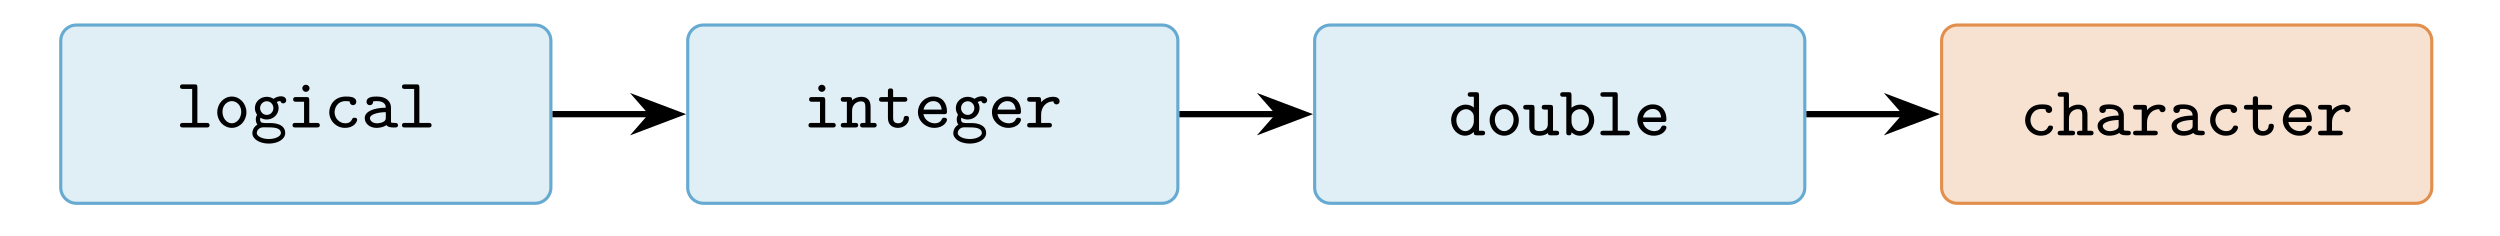
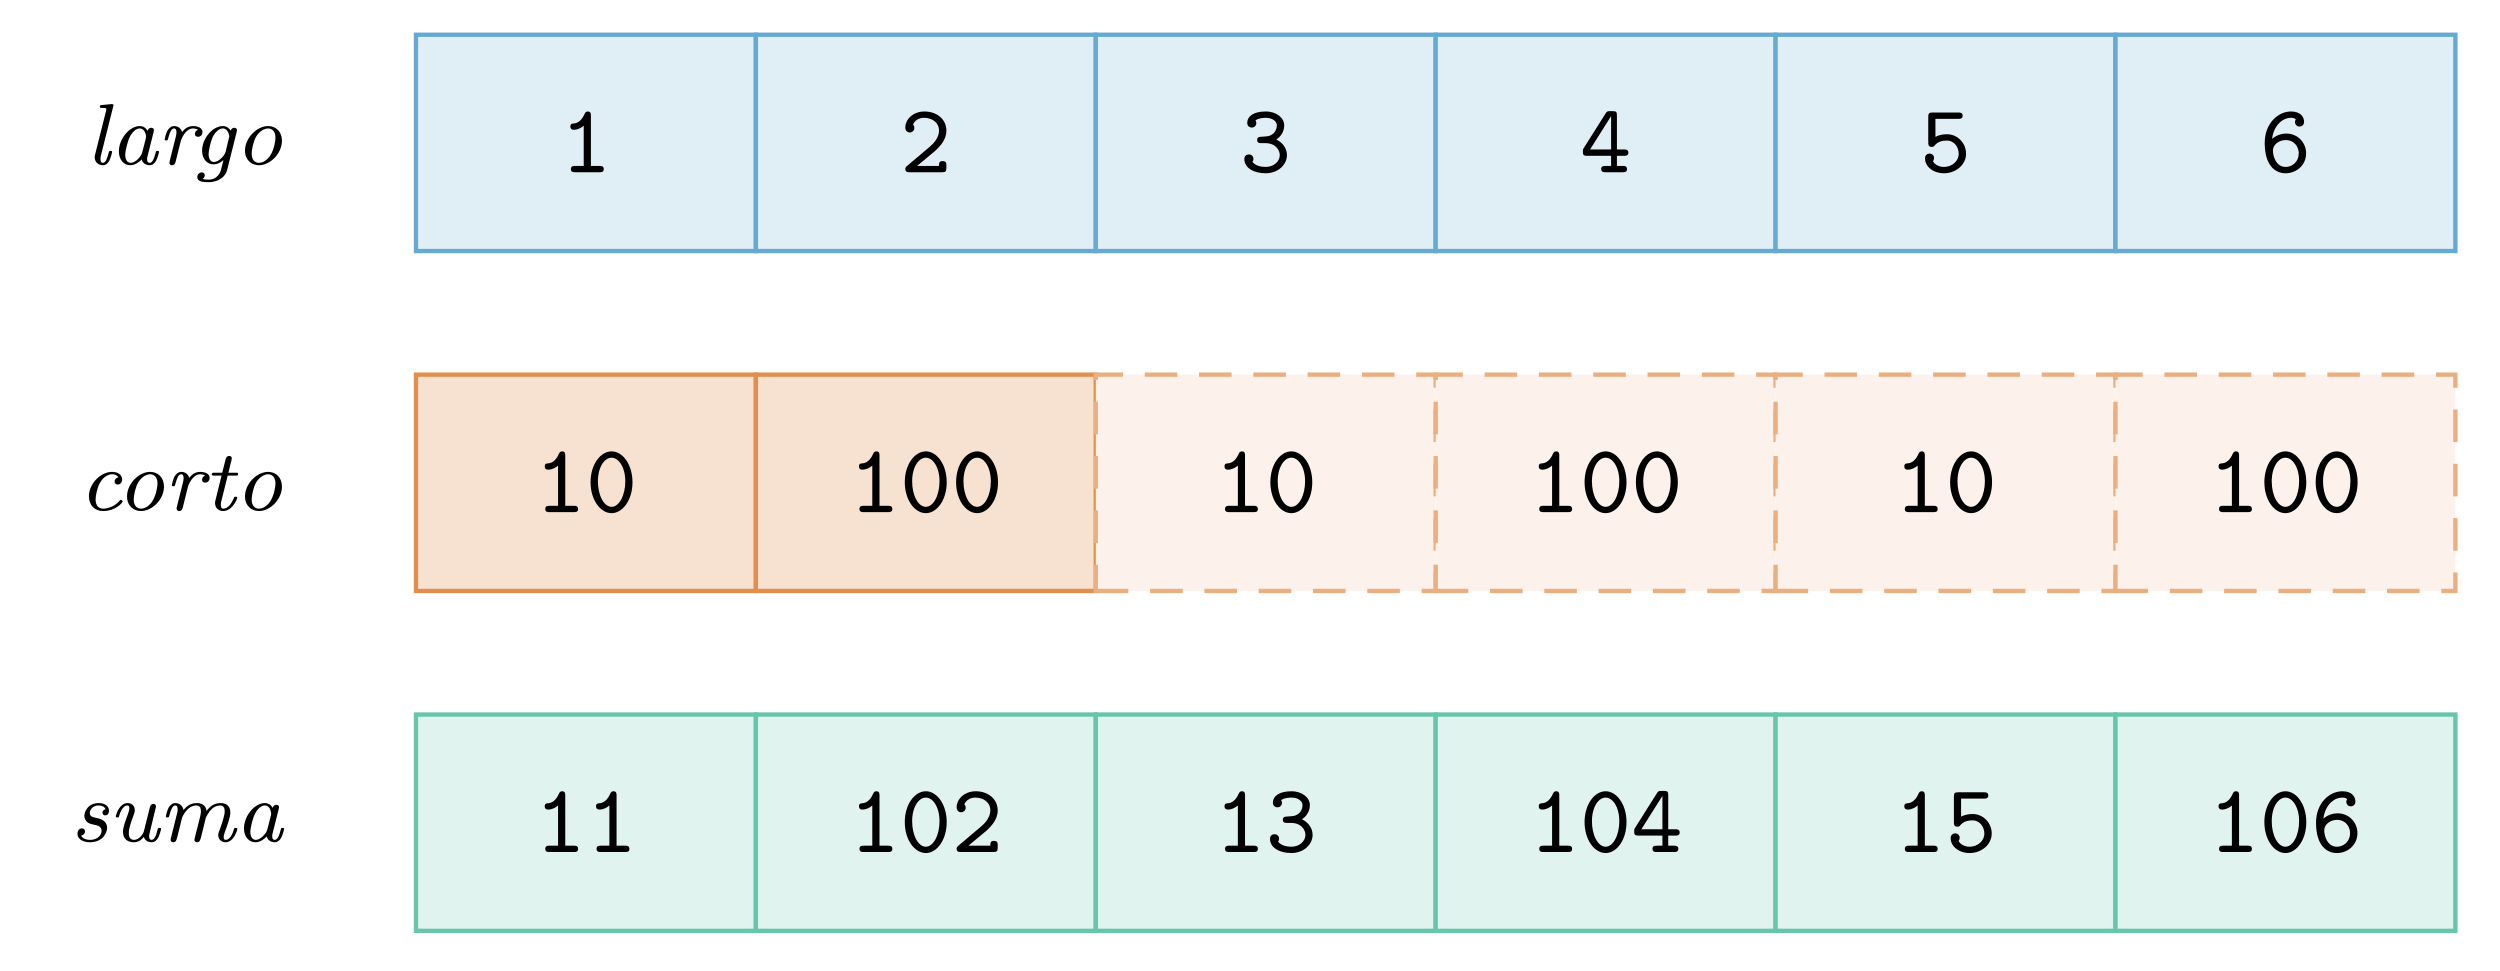
- <svg xmlns="http://www.w3.org/2000/svg" xmlns:xlink="http://www.w3.org/1999/xlink" width="677.697" height="63.917" viewBox="0 0 308.044 29.053">
+ <svg xmlns="http://www.w3.org/2000/svg" xmlns:xlink="http://www.w3.org/1999/xlink" width="502.181" height="194.878" viewBox="0 0 228.264 88.581">
  <defs>
    <g>
      <g id="glyph-0-0">
-         <path d="M 4.094 -0.281 C 4.094 -0.562 3.859 -0.562 3.734 -0.562 L 2.594 -0.562 L 2.594 -4.938 C 2.594 -5.234 2.531 -5.312 2.234 -5.312 L 0.828 -5.312 C 0.688 -5.312 0.453 -5.312 0.453 -5.031 C 0.453 -4.75 0.688 -4.75 0.828 -4.75 L 1.953 -4.75 L 1.953 -0.562 L 0.828 -0.562 C 0.688 -0.562 0.453 -0.562 0.453 -0.281 C 0.453 0 0.688 0 0.828 0 L 3.734 0 C 3.859 0 4.094 0 4.094 -0.281 Z M 4.094 -0.281 " />
+         <path d="M 3.969 -0.281 C 3.969 -0.578 3.734 -0.578 3.594 -0.578 L 2.797 -0.578 L 2.797 -5.172 C 2.797 -5.312 2.797 -5.547 2.516 -5.547 C 2.359 -5.547 2.297 -5.469 2.234 -5.359 C 1.969 -4.734 1.609 -4.484 1.25 -4.453 C 1.109 -4.453 0.922 -4.438 0.922 -4.172 C 0.922 -3.984 1.016 -3.875 1.234 -3.875 C 1.594 -3.875 1.938 -4.062 2.141 -4.25 L 2.141 -0.578 L 1.344 -0.578 C 1.203 -0.578 0.969 -0.578 0.969 -0.281 C 0.969 0 1.219 0 1.344 0 L 3.594 0 C 3.734 0 3.969 0 3.969 -0.281 Z M 3.969 -0.281 " />
      </g>
      <g id="glyph-0-1">
-         <path d="M 4.078 -1.875 C 4.078 -2.953 3.25 -3.812 2.281 -3.812 C 1.297 -3.812 0.484 -2.953 0.484 -1.875 C 0.484 -0.797 1.297 0.047 2.281 0.047 C 3.25 0.047 4.078 -0.797 4.078 -1.875 Z M 3.438 -1.938 C 3.438 -1.156 2.906 -0.516 2.281 -0.516 C 1.641 -0.516 1.125 -1.156 1.125 -1.938 C 1.125 -2.703 1.672 -3.25 2.281 -3.25 C 2.891 -3.25 3.438 -2.703 3.438 -1.938 Z M 3.438 -1.938 " />
+         <path d="M 4.219 -0.375 L 4.219 -0.641 C 4.219 -0.797 4.219 -1.016 3.875 -1.016 C 3.547 -1.016 3.547 -0.828 3.547 -0.578 L 1.547 -0.578 C 2.016 -0.984 3.016 -1.781 3.234 -1.984 C 3.562 -2.312 4.219 -2.906 4.219 -3.797 C 4.219 -4.859 3.328 -5.547 2.219 -5.547 C 1.172 -5.547 0.469 -4.828 0.469 -4.078 C 0.469 -3.719 0.75 -3.625 0.891 -3.625 C 1.062 -3.625 1.297 -3.781 1.297 -4.047 C 1.297 -4.234 1.219 -4.297 1.172 -4.344 C 1.328 -4.734 1.719 -4.969 2.172 -4.969 C 2.891 -4.969 3.547 -4.562 3.547 -3.797 C 3.547 -3.172 3.062 -2.625 2.719 -2.344 L 0.594 -0.547 C 0.531 -0.484 0.469 -0.422 0.469 -0.297 C 0.469 0 0.703 0 0.844 0 L 3.844 0 C 4.125 0 4.219 -0.078 4.219 -0.375 Z M 4.219 -0.375 " />
      </g>
      <g id="glyph-0-2">
-         <path d="M 4.422 -3.344 C 4.422 -3.578 4.234 -3.844 3.766 -3.844 C 3.578 -3.844 3.188 -3.781 2.859 -3.531 C 2.625 -3.688 2.328 -3.781 2.031 -3.781 C 1.203 -3.781 0.562 -3.156 0.562 -2.391 C 0.562 -2.062 0.672 -1.797 0.828 -1.578 C 0.75 -1.438 0.672 -1.219 0.672 -0.984 C 0.672 -0.625 0.844 -0.375 0.875 -0.359 C 0.281 0 0.25 0.562 0.25 0.688 C 0.25 1.453 1.172 1.984 2.281 1.984 C 3.375 1.984 4.297 1.453 4.297 0.688 C 4.297 -0.547 2.703 -0.547 2.453 -0.547 L 1.828 -0.547 C 1.766 -0.547 1.656 -0.547 1.578 -0.578 C 1.438 -0.578 1.406 -0.578 1.312 -0.672 C 1.234 -0.75 1.203 -0.875 1.203 -0.984 C 1.203 -1.016 1.203 -1.125 1.25 -1.203 C 1.484 -1.062 1.75 -0.984 2.031 -0.984 C 2.844 -0.984 3.484 -1.625 3.484 -2.391 C 3.484 -2.672 3.406 -2.906 3.25 -3.141 C 3.453 -3.234 3.578 -3.25 3.703 -3.266 C 3.75 -3.047 3.938 -2.969 4.062 -2.969 C 4.25 -2.969 4.422 -3.125 4.422 -3.344 Z M 2.844 -2.391 C 2.844 -1.922 2.469 -1.547 2.031 -1.547 C 1.578 -1.547 1.203 -1.922 1.203 -2.391 C 1.203 -2.859 1.578 -3.234 2.031 -3.234 C 2.469 -3.234 2.844 -2.859 2.844 -2.391 Z M 3.766 0.703 C 3.766 1.047 3.156 1.422 2.281 1.422 C 1.422 1.422 0.797 1.062 0.797 0.688 C 0.797 0.375 1.062 0.016 1.516 -0.016 L 2.031 -0.016 C 2.812 -0.016 3.766 -0.016 3.766 0.703 Z M 3.766 0.703 " />
+         <path d="M 4.281 -1.562 C 4.281 -2.297 3.734 -2.797 3.312 -2.984 C 3.969 -3.438 4.031 -4.031 4.031 -4.281 C 4.031 -4.953 3.344 -5.547 2.344 -5.547 C 1.234 -5.547 0.656 -5.109 0.656 -4.5 C 0.656 -4.234 0.844 -4.078 1.078 -4.078 C 1.297 -4.078 1.484 -4.25 1.484 -4.484 C 1.484 -4.562 1.453 -4.672 1.406 -4.734 C 1.703 -4.969 2.281 -4.969 2.344 -4.969 C 2.969 -4.969 3.359 -4.641 3.359 -4.281 C 3.359 -4.031 3.25 -3.656 2.906 -3.438 C 2.672 -3.281 2.5 -3.281 2.094 -3.25 C 1.734 -3.234 1.562 -3.219 1.562 -2.938 C 1.562 -2.656 1.797 -2.656 1.938 -2.656 L 2.312 -2.656 C 3.234 -2.656 3.625 -2.031 3.625 -1.562 C 3.625 -1.016 3.109 -0.484 2.344 -0.484 C 2.109 -0.484 1.438 -0.516 1.125 -0.953 L 1.141 -0.969 C 1.203 -1.047 1.203 -1.078 1.219 -1.156 C 1.219 -1.156 1.219 -1.188 1.219 -1.219 C 1.219 -1.453 1.047 -1.625 0.812 -1.625 C 0.594 -1.625 0.391 -1.5 0.391 -1.203 C 0.391 -0.406 1.234 0.094 2.344 0.094 C 3.5 0.094 4.281 -0.719 4.281 -1.562 Z M 4.281 -1.562 " />
      </g>
      <g id="glyph-0-3">
-         <path d="M 4 -0.281 C 4 -0.562 3.75 -0.562 3.625 -0.562 L 2.703 -0.562 L 2.703 -3.375 C 2.703 -3.672 2.641 -3.75 2.344 -3.75 L 1.078 -3.75 C 0.953 -3.75 0.719 -3.75 0.719 -3.469 C 0.719 -3.172 0.953 -3.172 1.078 -3.172 L 2.062 -3.172 L 2.062 -0.562 L 1 -0.562 C 0.891 -0.562 0.641 -0.562 0.641 -0.281 C 0.641 0 0.875 0 1 0 L 3.625 0 C 3.75 0 4 0 4 -0.281 Z M 2.734 -4.828 C 2.734 -5.078 2.531 -5.266 2.281 -5.266 C 2.047 -5.266 1.844 -5.078 1.844 -4.828 C 1.844 -4.594 2.047 -4.391 2.281 -4.391 C 2.531 -4.391 2.734 -4.594 2.734 -4.828 Z M 2.734 -4.828 " />
+         <path d="M 4.422 -1.781 C 4.422 -2.078 4.172 -2.078 4.047 -2.078 L 3.375 -2.078 L 3.375 -5.188 C 3.375 -5.5 3.312 -5.578 3 -5.578 L 2.734 -5.578 C 2.516 -5.578 2.469 -5.562 2.344 -5.375 L 0.344 -2.203 C 0.266 -2.094 0.266 -2.062 0.266 -1.875 C 0.266 -1.625 0.297 -1.5 0.641 -1.5 L 2.844 -1.5 L 2.844 -0.578 L 2.312 -0.578 C 2.188 -0.578 1.938 -0.578 1.938 -0.297 C 1.938 0 2.172 0 2.312 0 L 3.922 0 C 4.047 0 4.297 0 4.297 -0.281 C 4.297 -0.578 4.047 -0.578 3.922 -0.578 L 3.375 -0.578 L 3.375 -1.5 L 4.047 -1.5 C 4.172 -1.5 4.422 -1.5 4.422 -1.781 Z M 2.844 -2.078 L 0.922 -2.078 L 2.844 -5.125 Z M 2.844 -2.078 " />
      </g>
      <g id="glyph-0-4">
-         <path d="M 4.047 -0.953 C 4.047 -1.125 3.922 -1.203 3.734 -1.203 C 3.609 -1.203 3.5 -1.203 3.422 -1.016 C 3.359 -0.891 3.203 -0.516 2.594 -0.516 C 1.859 -0.516 1.266 -1.125 1.266 -1.875 C 1.266 -2.312 1.531 -3.25 2.641 -3.25 C 2.781 -3.25 2.906 -3.234 2.938 -3.234 C 3.125 -3.219 3.125 -3.219 3.141 -3.141 C 3.156 -2.844 3.391 -2.75 3.531 -2.75 C 3.766 -2.75 3.938 -2.922 3.938 -3.156 C 3.938 -3.812 3.062 -3.812 2.656 -3.812 C 1.141 -3.812 0.609 -2.641 0.609 -1.875 C 0.609 -0.812 1.469 0.047 2.531 0.047 C 3.781 0.047 4.047 -0.812 4.047 -0.953 Z M 4.047 -0.953 " />
+         <path d="M 4.219 -1.688 C 4.219 -2.609 3.5 -3.469 2.469 -3.469 C 2.172 -3.469 1.797 -3.422 1.422 -3.234 L 1.422 -4.875 L 3.531 -4.875 C 3.656 -4.875 3.906 -4.875 3.906 -5.156 C 3.906 -5.453 3.656 -5.453 3.531 -5.453 L 1.141 -5.453 C 0.844 -5.453 0.766 -5.375 0.766 -5.047 L 0.766 -2.719 C 0.766 -2.547 0.766 -2.312 1.078 -2.312 C 1.234 -2.312 1.281 -2.359 1.344 -2.438 C 1.609 -2.766 2.016 -2.891 2.453 -2.891 C 3.156 -2.891 3.547 -2.266 3.547 -1.688 C 3.547 -1.016 2.938 -0.484 2.203 -0.484 C 1.844 -0.484 1.391 -0.625 1.188 -1.016 L 1.203 -1.016 C 1.266 -1.109 1.266 -1.125 1.281 -1.234 C 1.281 -1.234 1.297 -1.266 1.297 -1.297 C 1.297 -1.531 1.109 -1.703 0.891 -1.703 C 0.719 -1.703 0.469 -1.594 0.469 -1.266 C 0.469 -0.531 1.203 0.094 2.203 0.094 C 3.312 0.094 4.219 -0.703 4.219 -1.688 Z M 4.219 -1.688 " />
      </g>
      <g id="glyph-0-5">
-         <path d="M 4.516 -0.281 C 4.516 -0.562 4.281 -0.562 4.141 -0.562 C 4 -0.562 3.828 -0.562 3.656 -0.625 L 3.656 -2.453 C 3.656 -3.141 3.141 -3.812 1.922 -3.812 C 1.516 -3.812 0.641 -3.812 0.641 -3.156 C 0.641 -2.906 0.828 -2.75 1.047 -2.75 C 1.188 -2.75 1.453 -2.812 1.453 -3.219 C 1.688 -3.25 1.844 -3.25 1.922 -3.25 C 2.609 -3.25 3.016 -2.969 3.016 -2.438 C 1.562 -2.422 0.422 -2 0.422 -1.156 C 0.422 -0.5 1.016 0.047 1.859 0.047 C 1.969 0.047 2.625 0.047 3.094 -0.297 C 3.297 0 3.766 0 4.062 0 C 4.297 0 4.516 0 4.516 -0.281 Z M 3.016 -1.219 C 3.016 -1.031 3.016 -0.844 2.672 -0.672 C 2.359 -0.516 1.969 -0.516 1.922 -0.516 C 1.422 -0.516 1.062 -0.812 1.062 -1.156 C 1.062 -1.578 1.938 -1.875 3.016 -1.891 Z M 3.016 -1.219 " />
+         <path d="M 4.234 -1.719 C 4.234 -2.734 3.438 -3.531 2.438 -3.531 C 1.938 -3.531 1.484 -3.359 1.125 -3.047 C 1.266 -4.234 2.047 -4.969 2.859 -4.969 C 2.938 -4.969 3.156 -4.969 3.297 -4.828 C 3.25 -4.766 3.219 -4.672 3.219 -4.578 C 3.219 -4.375 3.375 -4.172 3.625 -4.172 C 3.875 -4.172 4.047 -4.344 4.047 -4.609 C 4.047 -5.016 3.766 -5.547 2.859 -5.547 C 1.656 -5.547 0.453 -4.453 0.453 -2.672 C 0.453 -0.578 1.438 0.094 2.359 0.094 C 3.344 0.094 4.234 -0.641 4.234 -1.719 Z M 3.562 -1.719 C 3.562 -0.984 3 -0.484 2.359 -0.484 C 1.5 -0.484 1.203 -1.438 1.203 -1.984 C 1.203 -2.484 1.703 -2.938 2.391 -2.938 C 3.109 -2.938 3.562 -2.359 3.562 -1.719 Z M 3.562 -1.719 " />
      </g>
      <g id="glyph-0-6">
-         <path d="M 4.484 -0.281 C 4.484 -0.562 4.25 -0.562 4.125 -0.562 L 3.734 -0.562 L 3.734 -2.531 C 3.734 -3.391 3.312 -3.781 2.594 -3.781 C 2.188 -3.781 1.797 -3.641 1.453 -3.359 C 1.453 -3.594 1.453 -3.75 1.094 -3.75 L 0.438 -3.75 C 0.312 -3.75 0.062 -3.75 0.062 -3.469 C 0.062 -3.172 0.297 -3.172 0.438 -3.172 L 0.812 -3.172 L 0.812 -0.562 L 0.438 -0.562 C 0.312 -0.562 0.062 -0.562 0.062 -0.281 C 0.062 0 0.297 0 0.438 0 L 1.844 0 C 1.969 0 2.203 0 2.203 -0.281 C 2.203 -0.562 1.969 -0.562 1.844 -0.562 L 1.453 -0.562 L 1.453 -2.062 C 1.453 -2.922 2.125 -3.219 2.547 -3.219 C 2.969 -3.219 3.094 -3.016 3.094 -2.5 L 3.094 -0.562 L 2.812 -0.562 C 2.688 -0.562 2.438 -0.562 2.438 -0.281 C 2.438 0 2.688 0 2.812 0 L 4.125 0 C 4.234 0 4.484 0 4.484 -0.281 Z M 4.484 -0.281 " />
+         <path d="M 4.25 -2.719 C 4.25 -4.375 3.344 -5.547 2.344 -5.547 C 1.328 -5.547 0.422 -4.359 0.422 -2.734 C 0.422 -1.078 1.344 0.094 2.344 0.094 C 3.344 0.094 4.25 -1.094 4.25 -2.719 Z M 3.594 -2.812 C 3.594 -1.531 3.031 -0.484 2.344 -0.484 C 1.641 -0.484 1.094 -1.531 1.094 -2.812 C 1.094 -4.109 1.688 -4.969 2.344 -4.969 C 2.984 -4.969 3.594 -4.109 3.594 -2.812 Z M 3.594 -2.812 " />
      </g>
-       <g id="glyph-0-7">
-         <path d="M 3.906 -1.125 C 3.906 -1.422 3.672 -1.422 3.578 -1.422 C 3.438 -1.422 3.266 -1.406 3.25 -1.125 C 3.234 -0.719 2.891 -0.516 2.594 -0.516 C 1.953 -0.516 1.953 -0.984 1.953 -1.203 L 1.953 -3.172 L 3.344 -3.172 C 3.453 -3.172 3.703 -3.172 3.703 -3.453 C 3.703 -3.75 3.469 -3.75 3.344 -3.75 L 1.953 -3.75 L 1.953 -4.453 C 1.953 -4.609 1.953 -4.812 1.641 -4.812 C 1.312 -4.812 1.312 -4.609 1.312 -4.438 L 1.312 -3.75 L 0.594 -3.75 C 0.453 -3.75 0.219 -3.75 0.219 -3.453 C 0.219 -3.172 0.453 -3.172 0.578 -3.172 L 1.312 -3.172 L 1.312 -1.172 C 1.312 -0.266 1.938 0.047 2.547 0.047 C 3.297 0.047 3.906 -0.484 3.906 -1.125 Z M 3.906 -1.125 " />
+       <g id="glyph-1-0">
+         <path d="M 2.375 -1.141 C 2.375 -1.234 2.266 -1.234 2.234 -1.234 C 2.109 -1.234 2.094 -1.203 2.062 -1.078 C 1.953 -0.672 1.812 -0.141 1.531 -0.141 C 1.312 -0.141 1.312 -0.391 1.312 -0.484 C 1.312 -0.547 1.312 -0.625 1.328 -0.719 L 2.469 -5.281 C 2.469 -5.312 2.5 -5.359 2.5 -5.391 C 2.5 -5.516 2.359 -5.516 2.281 -5.5 L 1.453 -5.422 C 1.344 -5.422 1.25 -5.406 1.25 -5.266 C 1.25 -5.156 1.344 -5.156 1.453 -5.156 C 1.844 -5.156 1.844 -5.109 1.844 -5.047 C 1.844 -5 1.812 -4.906 1.812 -4.859 L 0.828 -0.938 C 0.781 -0.781 0.781 -0.734 0.781 -0.656 C 0.781 -0.172 1.156 0.078 1.516 0.078 C 1.688 0.078 1.922 0.031 2.125 -0.359 C 2.266 -0.641 2.375 -1.109 2.375 -1.141 Z M 2.375 -1.141 " />
      </g>
-       <g id="glyph-0-8">
-         <path d="M 4.031 -0.953 C 4.031 -1.125 3.906 -1.203 3.703 -1.203 C 3.594 -1.203 3.469 -1.203 3.391 -1.016 C 3.188 -0.516 2.625 -0.516 2.531 -0.516 C 2.031 -0.516 1.297 -0.812 1.125 -1.641 L 3.672 -1.641 C 3.844 -1.641 4.031 -1.641 4.031 -1.969 C 4.031 -2.984 3.469 -3.812 2.344 -3.812 C 1.281 -3.812 0.453 -2.922 0.453 -1.891 C 0.453 -0.812 1.359 0.047 2.469 0.047 C 3.641 0.047 4.031 -0.734 4.031 -0.953 Z M 3.375 -2.203 L 1.141 -2.203 C 1.297 -2.906 1.844 -3.25 2.344 -3.25 C 2.953 -3.25 3.312 -2.844 3.375 -2.203 Z M 3.375 -2.203 " />
+       <g id="glyph-1-1">
+         <path d="M 4.484 -1.141 C 4.484 -1.234 4.375 -1.234 4.328 -1.234 C 4.203 -1.234 4.203 -1.219 4.156 -1.016 C 4 -0.406 3.828 -0.141 3.625 -0.141 C 3.391 -0.141 3.391 -0.391 3.391 -0.484 C 3.391 -0.547 3.391 -0.625 3.422 -0.719 L 3.984 -2.953 C 3.984 -3 4.016 -3.094 4.016 -3.125 C 4.016 -3.25 3.906 -3.344 3.766 -3.344 C 3.656 -3.344 3.484 -3.281 3.438 -3.062 C 3.281 -3.328 3.047 -3.5 2.719 -3.5 C 1.781 -3.5 0.812 -2.328 0.812 -1.188 C 0.812 -0.422 1.266 0.078 1.859 0.078 C 2.328 0.078 2.719 -0.266 2.891 -0.453 C 2.953 -0.172 3.219 0.078 3.609 0.078 C 3.891 0.078 4.078 -0.094 4.219 -0.344 C 4.375 -0.656 4.484 -1.141 4.484 -1.141 Z M 2.938 -1.062 C 2.875 -0.781 2.359 -0.141 1.891 -0.141 C 1.516 -0.141 1.391 -0.547 1.391 -0.859 C 1.391 -1.234 1.625 -2.172 1.828 -2.547 C 2.141 -3.125 2.5 -3.281 2.719 -3.281 C 3.219 -3.281 3.297 -2.609 3.297 -2.531 L 3.281 -2.406 Z M 2.938 -1.062 " />
      </g>
-       <g id="glyph-0-9">
-         <path d="M 4.234 -3.234 C 4.234 -3.391 4.125 -3.781 3.406 -3.781 C 2.906 -3.781 2.359 -3.578 1.953 -3.109 L 1.953 -3.375 C 1.953 -3.672 1.875 -3.75 1.578 -3.75 L 0.609 -3.75 C 0.484 -3.75 0.234 -3.75 0.234 -3.469 C 0.234 -3.172 0.469 -3.172 0.609 -3.172 L 1.297 -3.172 L 1.297 -0.562 L 0.609 -0.562 C 0.484 -0.562 0.234 -0.562 0.234 -0.281 C 0.234 0 0.469 0 0.609 0 L 2.906 0 C 3.031 0 3.281 0 3.281 -0.281 C 3.281 -0.562 3.047 -0.562 2.906 -0.562 L 1.953 -0.562 L 1.953 -1.594 C 1.953 -2.469 2.531 -3.219 3.469 -3.219 C 3.5 -2.906 3.734 -2.844 3.844 -2.844 C 4.047 -2.844 4.234 -2.984 4.234 -3.234 Z M 4.234 -3.234 " />
+       <g id="glyph-1-2">
+         <path d="M 4.094 -2.953 C 4.094 -3.406 3.516 -3.5 3.25 -3.5 C 2.781 -3.5 2.453 -3.25 2.234 -2.953 C 2.156 -3.25 1.891 -3.5 1.516 -3.5 C 1.25 -3.5 1.062 -3.344 0.891 -3.078 C 0.75 -2.797 0.641 -2.328 0.641 -2.281 C 0.641 -2.188 0.734 -2.188 0.781 -2.188 C 0.906 -2.188 0.922 -2.203 0.969 -2.391 C 1.094 -2.859 1.234 -3.281 1.5 -3.281 C 1.719 -3.281 1.719 -3 1.719 -2.922 C 1.719 -2.812 1.703 -2.688 1.672 -2.578 L 1.094 -0.266 C 1.078 -0.188 1.078 -0.172 1.078 -0.141 C 1.078 -0.016 1.172 0.078 1.312 0.078 C 1.531 0.078 1.609 -0.109 1.641 -0.234 L 2.125 -2.172 C 2.156 -2.281 2.531 -3.281 3.234 -3.281 C 3.312 -3.281 3.531 -3.266 3.688 -3.156 C 3.422 -3.062 3.406 -2.844 3.406 -2.781 C 3.406 -2.562 3.594 -2.516 3.688 -2.516 C 3.844 -2.516 4.094 -2.625 4.094 -2.953 Z M 4.094 -2.953 " />
      </g>
-       <g id="glyph-0-10">
-         <path d="M 4.484 -0.281 C 4.484 -0.562 4.25 -0.562 4.125 -0.562 L 3.734 -0.562 L 3.734 -4.938 C 3.734 -5.234 3.672 -5.312 3.375 -5.312 L 2.703 -5.312 C 2.594 -5.312 2.344 -5.312 2.344 -5.031 C 2.344 -4.75 2.578 -4.75 2.703 -4.75 L 3.094 -4.75 L 3.094 -3.422 C 2.906 -3.594 2.547 -3.781 2.094 -3.781 C 1.125 -3.781 0.297 -2.953 0.297 -1.875 C 0.297 -0.797 1.078 0.047 2.016 0.047 C 2.406 0.047 2.781 -0.109 3.094 -0.422 C 3.094 -0.141 3.094 0 3.453 0 L 4.125 0 C 4.234 0 4.484 0 4.484 -0.281 Z M 3.094 -1.688 C 3.094 -1.219 2.703 -0.516 2.047 -0.516 C 1.453 -0.516 0.938 -1.109 0.938 -1.875 C 0.938 -2.641 1.5 -3.219 2.141 -3.219 C 2.656 -3.219 3.094 -2.766 3.094 -2.297 Z M 3.094 -1.688 " />
+       <g id="glyph-1-3">
+         <path d="M 4.062 -2.953 C 4.062 -3 4.094 -3.094 4.094 -3.125 C 4.094 -3.25 3.984 -3.344 3.844 -3.344 C 3.688 -3.344 3.562 -3.234 3.516 -3.078 C 3.422 -3.234 3.203 -3.5 2.797 -3.5 C 1.875 -3.5 0.906 -2.375 0.906 -1.25 C 0.906 -0.453 1.391 0 1.969 0 C 2.266 0 2.562 -0.141 2.859 -0.391 L 2.688 0.266 C 2.609 0.609 2.562 0.797 2.328 1.047 C 2 1.391 1.641 1.391 1.5 1.391 C 1.375 1.391 1.172 1.391 0.953 1.328 C 1.141 1.219 1.156 1 1.156 1 C 1.156 0.844 1.047 0.734 0.875 0.734 C 0.672 0.734 0.469 0.891 0.469 1.156 C 0.469 1.578 0.984 1.625 1.484 1.625 C 2.5 1.625 3.062 1.047 3.188 0.531 Z M 3.047 -1.125 C 2.969 -0.828 2.453 -0.219 1.984 -0.219 C 1.641 -0.219 1.5 -0.578 1.5 -0.938 C 1.5 -1.281 1.703 -2.125 1.875 -2.5 C 2.125 -3 2.5 -3.281 2.797 -3.281 C 3.281 -3.281 3.391 -2.641 3.391 -2.547 C 3.391 -2.516 3.375 -2.5 3.359 -2.422 Z M 3.047 -1.125 " />
      </g>
-       <g id="glyph-0-11">
-         <path d="M 4.484 -0.281 C 4.484 -0.562 4.25 -0.562 4.125 -0.562 L 3.734 -0.562 L 3.734 -3.375 C 3.734 -3.672 3.672 -3.75 3.375 -3.75 L 2.703 -3.75 C 2.594 -3.75 2.344 -3.75 2.344 -3.469 C 2.344 -3.172 2.578 -3.172 2.703 -3.172 L 3.094 -3.172 L 3.094 -1.359 C 3.094 -0.625 2.422 -0.516 2.125 -0.516 C 1.453 -0.516 1.453 -0.766 1.453 -1.047 L 1.453 -3.375 C 1.453 -3.672 1.391 -3.75 1.094 -3.75 L 0.438 -3.75 C 0.312 -3.75 0.062 -3.75 0.062 -3.469 C 0.062 -3.172 0.297 -3.172 0.438 -3.172 L 0.812 -3.172 L 0.812 -1 C 0.812 -0.188 1.406 0.047 2.062 0.047 C 2.375 0.047 2.719 0 3.094 -0.266 C 3.125 0 3.297 0 3.453 0 L 4.125 0 C 4.234 0 4.484 0 4.484 -0.281 Z M 4.484 -0.281 " />
+       <g id="glyph-1-4">
+         <path d="M 4.281 -2.156 C 4.281 -2.984 3.734 -3.5 3.016 -3.5 C 2 -3.5 0.906 -2.422 0.906 -1.266 C 0.906 -0.391 1.516 0.078 2.172 0.078 C 3.234 0.078 4.281 -1.016 4.281 -2.156 Z M 3.688 -2.438 C 3.688 -2.188 3.578 -1.406 3.25 -0.875 C 3 -0.438 2.562 -0.141 2.188 -0.141 C 1.875 -0.141 1.516 -0.344 1.516 -0.984 C 1.516 -1.344 1.672 -2.094 1.922 -2.531 C 2.266 -3.094 2.734 -3.281 3.016 -3.281 C 3.391 -3.281 3.688 -3 3.688 -2.438 Z M 3.688 -2.438 " />
      </g>
-       <g id="glyph-0-12">
-         <path d="M 4.25 -1.875 C 4.25 -2.906 3.516 -3.781 2.531 -3.781 C 2.125 -3.781 1.766 -3.641 1.453 -3.391 L 1.453 -4.938 C 1.453 -5.234 1.391 -5.312 1.094 -5.312 L 0.438 -5.312 C 0.312 -5.312 0.062 -5.312 0.062 -5.031 C 0.062 -4.75 0.297 -4.75 0.438 -4.75 L 0.812 -4.75 L 0.812 -0.375 C 0.812 -0.203 0.812 0 1.141 0 C 1.453 0 1.453 -0.203 1.453 -0.375 C 1.734 -0.109 2.062 0.047 2.453 0.047 C 3.422 0.047 4.25 -0.781 4.25 -1.875 Z M 3.609 -1.875 C 3.609 -1.109 3.047 -0.516 2.422 -0.516 C 1.797 -0.516 1.453 -1.219 1.453 -1.672 L 1.453 -2.281 C 1.453 -2.797 1.969 -3.219 2.5 -3.219 C 3.094 -3.219 3.609 -2.625 3.609 -1.875 Z M 3.609 -1.875 " />
+       <g id="glyph-1-5">
+         <path d="M 3.984 -0.797 C 3.984 -0.859 3.875 -0.953 3.828 -0.953 C 3.781 -0.953 3.766 -0.938 3.703 -0.859 C 3.266 -0.344 2.641 -0.141 2.203 -0.141 C 1.781 -0.141 1.516 -0.438 1.516 -0.984 C 1.516 -1.375 1.688 -2.094 1.891 -2.453 C 2.25 -3.125 2.75 -3.281 3.016 -3.281 C 3.109 -3.281 3.453 -3.266 3.594 -3 C 3.25 -2.922 3.25 -2.625 3.25 -2.609 C 3.25 -2.469 3.344 -2.344 3.547 -2.344 C 3.734 -2.344 3.938 -2.5 3.938 -2.812 C 3.938 -3.219 3.578 -3.5 3.016 -3.5 C 1.984 -3.5 0.906 -2.422 0.906 -1.266 C 0.906 -0.453 1.438 0.078 2.203 0.078 C 3.344 0.078 3.984 -0.688 3.984 -0.797 Z M 3.984 -0.797 " />
      </g>
-       <g id="glyph-0-13">
-         <path d="M 4.484 -0.281 C 4.484 -0.562 4.25 -0.562 4.125 -0.562 L 3.734 -0.562 L 3.734 -2.531 C 3.734 -3.391 3.312 -3.781 2.594 -3.781 C 2.188 -3.781 1.797 -3.641 1.453 -3.359 L 1.453 -4.938 C 1.453 -5.234 1.391 -5.312 1.094 -5.312 L 0.438 -5.312 C 0.312 -5.312 0.062 -5.312 0.062 -5.031 C 0.062 -4.75 0.297 -4.75 0.438 -4.75 L 0.812 -4.75 L 0.812 -0.562 L 0.438 -0.562 C 0.312 -0.562 0.062 -0.562 0.062 -0.281 C 0.062 0 0.297 0 0.438 0 L 1.844 0 C 1.969 0 2.203 0 2.203 -0.281 C 2.203 -0.562 1.969 -0.562 1.844 -0.562 L 1.453 -0.562 L 1.453 -2.062 C 1.453 -2.922 2.125 -3.219 2.547 -3.219 C 2.969 -3.219 3.094 -3.016 3.094 -2.5 L 3.094 -0.562 L 2.812 -0.562 C 2.688 -0.562 2.438 -0.562 2.438 -0.281 C 2.438 0 2.688 0 2.812 0 L 4.125 0 C 4.234 0 4.484 0 4.484 -0.281 Z M 4.484 -0.281 " />
+       <g id="glyph-1-6">
+         <path d="M 3.031 -1.141 C 3.031 -1.234 2.922 -1.234 2.891 -1.234 C 2.766 -1.234 2.766 -1.219 2.719 -1.109 C 2.375 -0.297 2 -0.141 1.75 -0.141 C 1.562 -0.141 1.531 -0.312 1.531 -0.484 C 1.531 -0.547 1.531 -0.625 1.547 -0.719 L 2.156 -3.156 L 2.875 -3.156 C 3.016 -3.156 3.109 -3.156 3.109 -3.312 C 3.109 -3.422 3.016 -3.422 2.875 -3.422 L 2.219 -3.422 L 2.5 -4.562 C 2.531 -4.688 2.531 -4.703 2.531 -4.734 C 2.531 -4.922 2.375 -4.953 2.297 -4.953 C 2.047 -4.953 1.984 -4.719 1.969 -4.656 L 1.656 -3.422 L 0.938 -3.422 C 0.797 -3.422 0.703 -3.422 0.703 -3.266 C 0.703 -3.156 0.812 -3.156 0.922 -3.156 L 1.594 -3.156 L 1.047 -0.938 C 1 -0.781 1 -0.734 1 -0.656 C 1 -0.188 1.344 0.078 1.734 0.078 C 2.578 0.078 3.031 -1.031 3.031 -1.141 Z M 3.031 -1.141 " />
+       </g>
+       <g id="glyph-1-7">
+         <path d="M 3.328 -1.234 C 3.328 -1.938 2.625 -2.094 2.359 -2.141 C 2.016 -2.219 1.75 -2.266 1.75 -2.594 C 1.75 -2.812 1.938 -3.281 2.562 -3.281 C 2.812 -3.281 3.094 -3.188 3.188 -2.938 C 2.906 -2.875 2.906 -2.625 2.906 -2.625 C 2.906 -2.469 3.016 -2.375 3.156 -2.375 C 3.188 -2.375 3.5 -2.375 3.5 -2.812 C 3.5 -3.281 3.031 -3.5 2.578 -3.5 C 1.516 -3.5 1.25 -2.641 1.25 -2.328 C 1.25 -2.125 1.344 -1.906 1.516 -1.766 C 1.688 -1.625 1.766 -1.609 2.234 -1.5 C 2.406 -1.469 2.828 -1.375 2.828 -0.969 C 2.828 -0.734 2.625 -0.141 1.75 -0.141 C 1.594 -0.141 1.125 -0.172 0.953 -0.531 C 1.312 -0.594 1.312 -0.891 1.312 -0.922 C 1.312 -1.078 1.203 -1.188 1.031 -1.188 C 0.812 -1.188 0.625 -1.031 0.625 -0.688 C 0.625 -0.25 1.062 0.078 1.75 0.078 C 3 0.078 3.328 -0.859 3.328 -1.234 Z M 3.328 -1.234 " />
+       </g>
+       <g id="glyph-1-8">
+         <path d="M 4.781 -1.141 C 4.781 -1.234 4.672 -1.234 4.625 -1.234 C 4.5 -1.234 4.5 -1.219 4.438 -1.016 C 4.297 -0.406 4.125 -0.141 3.906 -0.141 C 3.688 -0.141 3.688 -0.391 3.688 -0.484 C 3.688 -0.547 3.688 -0.625 3.719 -0.719 L 4.281 -3.047 C 4.312 -3.156 4.312 -3.172 4.312 -3.188 C 4.312 -3.344 4.219 -3.422 4.078 -3.422 C 3.828 -3.422 3.766 -3.172 3.75 -3.109 L 3.203 -0.922 C 3.172 -0.766 2.828 -0.141 2.297 -0.141 C 1.828 -0.141 1.828 -0.625 1.828 -0.766 C 1.828 -1.203 2.031 -1.75 2.281 -2.438 C 2.344 -2.609 2.375 -2.688 2.375 -2.844 C 2.375 -3.281 2.062 -3.5 1.719 -3.5 C 0.953 -3.5 0.641 -2.391 0.641 -2.281 C 0.641 -2.188 0.734 -2.188 0.781 -2.188 C 0.906 -2.188 0.922 -2.203 0.953 -2.344 C 1.094 -2.844 1.359 -3.281 1.703 -3.281 C 1.844 -3.281 1.875 -3.172 1.875 -3.031 C 1.875 -2.844 1.812 -2.688 1.75 -2.5 C 1.531 -1.891 1.297 -1.312 1.297 -0.875 C 1.297 -0.156 1.812 0.078 2.266 0.078 C 2.453 0.078 2.812 0.062 3.203 -0.406 C 3.328 -0.016 3.688 0.078 3.891 0.078 C 4.188 0.078 4.375 -0.094 4.516 -0.344 C 4.672 -0.656 4.781 -1.141 4.781 -1.141 Z M 4.781 -1.141 " />
+       </g>
+       <g id="glyph-1-9">
+         <path d="M 7.172 -1.141 C 7.172 -1.234 7.062 -1.234 7.031 -1.234 C 6.891 -1.234 6.891 -1.203 6.844 -1.078 C 6.703 -0.562 6.438 -0.141 6.109 -0.141 C 5.953 -0.141 5.922 -0.25 5.922 -0.391 C 5.922 -0.578 6 -0.75 6.047 -0.906 C 6.203 -1.328 6.531 -2.188 6.531 -2.641 C 6.531 -3.328 6.062 -3.5 5.625 -3.5 C 5.078 -3.5 4.656 -3.203 4.359 -2.781 C 4.297 -3.359 3.828 -3.5 3.453 -3.5 C 2.781 -3.5 2.391 -3.047 2.25 -2.859 C 2.203 -3.234 1.906 -3.5 1.516 -3.5 C 1.25 -3.5 1.062 -3.344 0.891 -3.078 C 0.75 -2.797 0.641 -2.328 0.641 -2.281 C 0.641 -2.188 0.734 -2.188 0.781 -2.188 C 0.906 -2.188 0.922 -2.203 0.969 -2.391 C 1.094 -2.859 1.234 -3.281 1.5 -3.281 C 1.719 -3.281 1.719 -3 1.719 -2.922 C 1.719 -2.812 1.703 -2.688 1.672 -2.578 L 1.094 -0.266 C 1.078 -0.188 1.078 -0.172 1.078 -0.141 C 1.078 -0.016 1.172 0.078 1.312 0.078 C 1.562 0.078 1.609 -0.109 1.688 -0.406 L 1.859 -1.094 L 2.125 -2.172 C 2.125 -2.172 2.562 -3.281 3.422 -3.281 C 3.734 -3.281 3.844 -3.078 3.844 -2.75 C 3.844 -2.688 3.844 -2.547 3.781 -2.297 L 3.281 -0.312 C 3.266 -0.266 3.25 -0.188 3.25 -0.141 C 3.25 -0.016 3.344 0.078 3.484 0.078 C 3.734 0.078 3.781 -0.109 3.859 -0.406 L 4.031 -1.094 C 4.078 -1.266 4.078 -1.281 4.156 -1.609 L 4.281 -2.125 C 4.312 -2.203 4.531 -2.688 4.875 -3 C 5.016 -3.125 5.281 -3.281 5.609 -3.281 C 5.922 -3.281 6.016 -3.031 6.016 -2.75 C 6.016 -2.297 5.672 -1.391 5.531 -0.984 C 5.469 -0.844 5.422 -0.719 5.422 -0.578 C 5.422 -0.219 5.688 0.078 6.094 0.078 C 6.844 0.078 7.172 -1.031 7.172 -1.141 Z M 7.172 -1.141 " />
      </g>
    </g>
-     <clipPath id="clip-0">
-       <path clip-rule="nonzero" d="M 4.398 0 L 74 0 L 74 28.137 L 4.398 28.137 Z M 4.398 0 " />
-     </clipPath>
-     <clipPath id="clip-1">
-       <path clip-rule="nonzero" d="M 79 0 L 151 0 L 151 28.137 L 79 28.137 Z M 79 0 " />
-     </clipPath>
-     <clipPath id="clip-2">
-       <path clip-rule="nonzero" d="M 156 0 L 228 0 L 228 28.137 L 156 28.137 Z M 156 0 " />
-     </clipPath>
-     <clipPath id="clip-3">
-       <path clip-rule="nonzero" d="M 233 0 L 302.719 0 L 302.719 28.137 L 233 28.137 Z M 233 0 " />
-     </clipPath>
  </defs>
-   <path fill-rule="nonzero" fill="rgb(87.999%, 93.364%, 96.375%)" fill-opacity="1" d="M 65.949 3.086 L 9.414 3.086 C 8.352 3.086 7.484 3.949 7.484 5.016 L 7.484 23.117 C 7.484 24.184 8.352 25.047 9.414 25.047 L 65.949 25.047 C 67.016 25.047 67.879 24.184 67.879 23.117 L 67.879 5.016 C 67.879 3.949 67.016 3.086 65.949 3.086 Z M 65.949 3.086 " />
-   <g clip-path="url(#clip-0)">
-     <path fill="none" stroke-width="0.399" stroke-linecap="butt" stroke-linejoin="miter" stroke="rgb(39.999%, 66.823%, 81.882%)" stroke-opacity="1" stroke-miterlimit="10" d="M 29.187 11.339 L -29.191 11.339 C -30.288 11.339 -31.183 10.448 -31.183 9.347 L -31.183 -9.345 C -31.183 -10.446 -30.288 -11.337 -29.191 -11.337 L 29.187 -11.337 C 30.289 -11.337 31.18 -10.446 31.18 -9.345 L 31.18 9.347 C 31.18 10.448 30.289 11.339 29.187 11.339 Z M 29.187 11.339 " transform="matrix(0.968433, 0, 0, -0.968433, 37.68314, 14.06746)" />
+   <path fill-rule="nonzero" fill="rgb(87.999%, 93.364%, 96.375%)" fill-opacity="1" stroke-width="0.399" stroke-linecap="butt" stroke-linejoin="miter" stroke="rgb(39.999%, 66.823%, 81.882%)" stroke-opacity="1" stroke-miterlimit="10" d="M -15.592 -9.92 L 15.59 -9.92 L 15.59 9.923 L -15.592 9.923 Z M -15.592 -9.92 " transform="matrix(0.995292, 0, 0, -0.995292, 53.4988, 13.04828)" />
+   <g fill="rgb(0%, 0%, 0%)" fill-opacity="1">
+     <use xlink:href="#glyph-0-0" x="51.156" y="15.726" />
+   </g>
+   <path fill-rule="nonzero" fill="rgb(87.999%, 93.364%, 96.375%)" fill-opacity="1" stroke-width="0.399" stroke-linecap="butt" stroke-linejoin="miter" stroke="rgb(39.999%, 66.823%, 81.882%)" stroke-opacity="1" stroke-miterlimit="10" d="M 15.59 -9.92 L 46.772 -9.92 L 46.772 9.923 L 15.59 9.923 Z M 15.59 -9.92 " transform="matrix(0.995292, 0, 0, -0.995292, 53.4988, 13.04828)" />
+   <g fill="rgb(0%, 0%, 0%)" fill-opacity="1">
+     <use xlink:href="#glyph-0-1" x="82.191" y="15.726" />
+   </g>
+   <path fill-rule="nonzero" fill="rgb(87.999%, 93.364%, 96.375%)" fill-opacity="1" stroke-width="0.399" stroke-linecap="butt" stroke-linejoin="miter" stroke="rgb(39.999%, 66.823%, 81.882%)" stroke-opacity="1" stroke-miterlimit="10" d="M 46.772 -9.92 L 77.954 -9.92 L 77.954 9.923 L 46.772 9.923 Z M 46.772 -9.92 " transform="matrix(0.995292, 0, 0, -0.995292, 53.4988, 13.04828)" />
+   <g fill="rgb(0%, 0%, 0%)" fill-opacity="1">
+     <use xlink:href="#glyph-0-2" x="113.225" y="15.726" />
+   </g>
+   <path fill-rule="nonzero" fill="rgb(87.999%, 93.364%, 96.375%)" fill-opacity="1" stroke-width="0.399" stroke-linecap="butt" stroke-linejoin="miter" stroke="rgb(39.999%, 66.823%, 81.882%)" stroke-opacity="1" stroke-miterlimit="10" d="M 77.954 -9.92 L 109.136 -9.92 L 109.136 9.923 L 77.954 9.923 Z M 77.954 -9.92 " transform="matrix(0.995292, 0, 0, -0.995292, 53.4988, 13.04828)" />
+   <g fill="rgb(0%, 0%, 0%)" fill-opacity="1">
+     <use xlink:href="#glyph-0-3" x="144.259" y="15.726" />
+   </g>
+   <path fill-rule="nonzero" fill="rgb(87.999%, 93.364%, 96.375%)" fill-opacity="1" stroke-width="0.399" stroke-linecap="butt" stroke-linejoin="miter" stroke="rgb(39.999%, 66.823%, 81.882%)" stroke-opacity="1" stroke-miterlimit="10" d="M 109.136 -9.92 L 140.318 -9.92 L 140.318 9.923 L 109.136 9.923 Z M 109.136 -9.92 " transform="matrix(0.995292, 0, 0, -0.995292, 53.4988, 13.04828)" />
+   <g fill="rgb(0%, 0%, 0%)" fill-opacity="1">
+     <use xlink:href="#glyph-0-4" x="175.294" y="15.726" />
+   </g>
+   <path fill-rule="nonzero" fill="rgb(87.999%, 93.364%, 96.375%)" fill-opacity="1" stroke-width="0.399" stroke-linecap="butt" stroke-linejoin="miter" stroke="rgb(39.999%, 66.823%, 81.882%)" stroke-opacity="1" stroke-miterlimit="10" d="M 140.318 -9.92 L 171.5 -9.92 L 171.5 9.923 L 140.318 9.923 Z M 140.318 -9.92 " transform="matrix(0.995292, 0, 0, -0.995292, 53.4988, 13.04828)" />
+   <g fill="rgb(0%, 0%, 0%)" fill-opacity="1">
+     <use xlink:href="#glyph-0-5" x="206.328" y="15.726" />
  </g>
  <g fill="rgb(0%, 0%, 0%)" fill-opacity="1">
-     <use xlink:href="#glyph-0-0" x="21.727" y="15.708" />
-     <use xlink:href="#glyph-0-1" x="26.286" y="15.708" />
-     <use xlink:href="#glyph-0-2" x="30.845" y="15.708" />
-     <use xlink:href="#glyph-0-3" x="35.404" y="15.708" />
-     <use xlink:href="#glyph-0-4" x="39.962" y="15.708" />
-     <use xlink:href="#glyph-0-5" x="44.521" y="15.708" />
-     <use xlink:href="#glyph-0-0" x="49.08" y="15.708" />
-   </g>
-   <path fill-rule="nonzero" fill="rgb(87.999%, 93.364%, 96.375%)" fill-opacity="1" d="M 143.203 3.086 L 86.668 3.086 C 85.602 3.086 84.738 3.949 84.738 5.016 L 84.738 23.117 C 84.738 24.184 85.602 25.047 86.668 25.047 L 143.203 25.047 C 144.27 25.047 145.133 24.184 145.133 23.117 L 145.133 5.016 C 145.133 3.949 144.27 3.086 143.203 3.086 Z M 143.203 3.086 " />
-   <g clip-path="url(#clip-1)">
-     <path fill="none" stroke-width="0.399" stroke-linecap="butt" stroke-linejoin="miter" stroke="rgb(39.999%, 66.823%, 81.882%)" stroke-opacity="1" stroke-miterlimit="10" d="M 108.959 11.339 L 50.582 11.339 C 49.48 11.339 48.589 10.448 48.589 9.347 L 48.589 -9.345 C 48.589 -10.446 49.48 -11.337 50.582 -11.337 L 108.959 -11.337 C 110.061 -11.337 110.952 -10.446 110.952 -9.345 L 110.952 9.347 C 110.952 10.448 110.061 11.339 108.959 11.339 Z M 108.959 11.339 " transform="matrix(0.968433, 0, 0, -0.968433, 37.68314, 14.06746)" />
+     <use xlink:href="#glyph-1-0" x="7.865" y="15.009" />
+     <use xlink:href="#glyph-1-1" x="10.041" y="15.009" />
+     <use xlink:href="#glyph-1-2" x="14.392" y="15.009" />
  </g>
  <g fill="rgb(0%, 0%, 0%)" fill-opacity="1">
-     <use xlink:href="#glyph-0-3" x="98.978" y="15.708" />
-     <use xlink:href="#glyph-0-6" x="103.537" y="15.708" />
-     <use xlink:href="#glyph-0-7" x="108.096" y="15.708" />
-     <use xlink:href="#glyph-0-8" x="112.654" y="15.708" />
-     <use xlink:href="#glyph-0-2" x="117.213" y="15.708" />
-     <use xlink:href="#glyph-0-8" x="121.772" y="15.708" />
-     <use xlink:href="#glyph-0-9" x="126.331" y="15.708" />
+     <use xlink:href="#glyph-1-3" x="17.546" y="15.009" />
+     <use xlink:href="#glyph-1-4" x="21.463" y="15.009" />
  </g>
-   <path fill-rule="nonzero" fill="rgb(87.999%, 93.364%, 96.375%)" fill-opacity="1" d="M 220.453 3.086 L 163.918 3.086 C 162.852 3.086 161.988 3.949 161.988 5.016 L 161.988 23.117 C 161.988 24.184 162.852 25.047 163.918 25.047 L 220.453 25.047 C 221.52 25.047 222.383 24.184 222.383 23.117 L 222.383 5.016 C 222.383 3.949 221.52 3.086 220.453 3.086 Z M 220.453 3.086 " />
-   <g clip-path="url(#clip-2)">
-     <path fill="none" stroke-width="0.399" stroke-linecap="butt" stroke-linejoin="miter" stroke="rgb(39.999%, 66.823%, 81.882%)" stroke-opacity="1" stroke-miterlimit="10" d="M 188.727 11.339 L 130.35 11.339 C 129.248 11.339 128.357 10.448 128.357 9.347 L 128.357 -9.345 C 128.357 -10.446 129.248 -11.337 130.35 -11.337 L 188.727 -11.337 C 189.829 -11.337 190.72 -10.446 190.72 -9.345 L 190.72 9.347 C 190.72 10.448 189.829 11.339 188.727 11.339 Z M 188.727 11.339 " transform="matrix(0.968433, 0, 0, -0.968433, 37.68314, 14.06746)" />
+   <path fill-rule="nonzero" fill="rgb(97.034%, 88.634%, 81.999%)" fill-opacity="1" stroke-width="0.399" stroke-linecap="butt" stroke-linejoin="miter" stroke="rgb(88.469%, 55.803%, 29.999%)" stroke-opacity="1" stroke-miterlimit="10" d="M -15.592 -41.102 L 15.59 -41.102 L 15.59 -21.259 L -15.592 -21.259 Z M -15.592 -41.102 " transform="matrix(0.995292, 0, 0, -0.995292, 53.4988, 13.04828)" />
+   <g fill="rgb(0%, 0%, 0%)" fill-opacity="1">
+     <use xlink:href="#glyph-0-0" x="48.814" y="46.76" />
+     <use xlink:href="#glyph-0-6" x="53.499" y="46.76" />
+   </g>
+   <path fill-rule="nonzero" fill="rgb(97.034%, 88.634%, 81.999%)" fill-opacity="1" stroke-width="0.399" stroke-linecap="butt" stroke-linejoin="miter" stroke="rgb(88.469%, 55.803%, 29.999%)" stroke-opacity="1" stroke-miterlimit="10" d="M 15.59 -41.102 L 46.772 -41.102 L 46.772 -21.259 L 15.59 -21.259 Z M 15.59 -41.102 " transform="matrix(0.995292, 0, 0, -0.995292, 53.4988, 13.04828)" />
+   <g fill="rgb(0%, 0%, 0%)" fill-opacity="1">
+     <use xlink:href="#glyph-0-0" x="77.505" y="46.76" />
+     <use xlink:href="#glyph-0-6" x="82.19" y="46.76" />
+     <use xlink:href="#glyph-0-6" x="86.876" y="46.76" />
+   </g>
+   <path fill-rule="nonzero" fill="rgb(98.682%, 94.949%, 92%)" fill-opacity="1" stroke-width="0.399" stroke-linecap="butt" stroke-linejoin="miter" stroke="rgb(91.765%, 68.433%, 50%)" stroke-opacity="1" stroke-dasharray="2.989 1.993" stroke-miterlimit="10" d="M 46.772 -41.102 L 77.954 -41.102 L 77.954 -21.259 L 46.772 -21.259 Z M 46.772 -41.102 " transform="matrix(0.995292, 0, 0, -0.995292, 53.4988, 13.04828)" />
+   <g fill="rgb(0%, 0%, 0%)" fill-opacity="1">
+     <use xlink:href="#glyph-0-0" x="110.882" y="46.76" />
+     <use xlink:href="#glyph-0-6" x="115.568" y="46.76" />
+   </g>
+   <path fill-rule="nonzero" fill="rgb(98.682%, 94.949%, 92%)" fill-opacity="1" stroke-width="0.399" stroke-linecap="butt" stroke-linejoin="miter" stroke="rgb(91.765%, 68.433%, 50%)" stroke-opacity="1" stroke-dasharray="2.989 1.993" stroke-miterlimit="10" d="M 77.954 -41.102 L 109.136 -41.102 L 109.136 -21.259 L 77.954 -21.259 Z M 77.954 -41.102 " transform="matrix(0.995292, 0, 0, -0.995292, 53.4988, 13.04828)" />
+   <g fill="rgb(0%, 0%, 0%)" fill-opacity="1">
+     <use xlink:href="#glyph-0-0" x="139.574" y="46.76" />
+     <use xlink:href="#glyph-0-6" x="144.259" y="46.76" />
+     <use xlink:href="#glyph-0-6" x="148.944" y="46.76" />
+   </g>
+   <path fill-rule="nonzero" fill="rgb(98.682%, 94.949%, 92%)" fill-opacity="1" stroke-width="0.399" stroke-linecap="butt" stroke-linejoin="miter" stroke="rgb(91.765%, 68.433%, 50%)" stroke-opacity="1" stroke-dasharray="2.989 1.993" stroke-miterlimit="10" d="M 109.136 -41.102 L 140.318 -41.102 L 140.318 -21.259 L 109.136 -21.259 Z M 109.136 -41.102 " transform="matrix(0.995292, 0, 0, -0.995292, 53.4988, 13.04828)" />
+   <g fill="rgb(0%, 0%, 0%)" fill-opacity="1">
+     <use xlink:href="#glyph-0-0" x="172.951" y="46.76" />
+     <use xlink:href="#glyph-0-6" x="177.636" y="46.76" />
+   </g>
+   <path fill-rule="nonzero" fill="rgb(98.682%, 94.949%, 92%)" fill-opacity="1" stroke-width="0.399" stroke-linecap="butt" stroke-linejoin="miter" stroke="rgb(91.765%, 68.433%, 50%)" stroke-opacity="1" stroke-dasharray="2.989 1.993" stroke-miterlimit="10" d="M 140.318 -41.102 L 171.5 -41.102 L 171.5 -21.259 L 140.318 -21.259 Z M 140.318 -41.102 " transform="matrix(0.995292, 0, 0, -0.995292, 53.4988, 13.04828)" />
+   <g fill="rgb(0%, 0%, 0%)" fill-opacity="1">
+     <use xlink:href="#glyph-0-0" x="201.643" y="46.76" />
+     <use xlink:href="#glyph-0-6" x="206.328" y="46.76" />
+     <use xlink:href="#glyph-0-6" x="211.013" y="46.76" />
  </g>
  <g fill="rgb(0%, 0%, 0%)" fill-opacity="1">
-     <use xlink:href="#glyph-0-10" x="178.508" y="16.673" />
-     <use xlink:href="#glyph-0-1" x="183.067" y="16.673" />
-     <use xlink:href="#glyph-0-11" x="187.625" y="16.673" />
-     <use xlink:href="#glyph-0-12" x="192.184" y="16.673" />
-     <use xlink:href="#glyph-0-0" x="196.743" y="16.673" />
-     <use xlink:href="#glyph-0-8" x="201.302" y="16.673" />
-   </g>
-   <path fill-rule="nonzero" fill="rgb(97.034%, 88.634%, 81.999%)" fill-opacity="1" d="M 297.707 3.086 L 241.172 3.086 C 240.105 3.086 239.242 3.949 239.242 5.016 L 239.242 23.117 C 239.242 24.184 240.105 25.047 241.172 25.047 L 297.707 25.047 C 298.77 25.047 299.637 24.184 299.637 23.117 L 299.637 5.016 C 299.637 3.949 298.77 3.086 297.707 3.086 Z M 297.707 3.086 " />
-   <g clip-path="url(#clip-3)">
-     <path fill="none" stroke-width="0.399" stroke-linecap="butt" stroke-linejoin="miter" stroke="rgb(88.469%, 55.803%, 29.999%)" stroke-opacity="1" stroke-miterlimit="10" d="M 268.5 11.339 L 210.122 11.339 C 209.02 11.339 208.129 10.448 208.129 9.347 L 208.129 -9.345 C 208.129 -10.446 209.02 -11.337 210.122 -11.337 L 268.5 -11.337 C 269.597 -11.337 270.492 -10.446 270.492 -9.345 L 270.492 9.347 C 270.492 10.448 269.597 11.339 268.5 11.339 Z M 268.5 11.339 " transform="matrix(0.968433, 0, 0, -0.968433, 37.68314, 14.06746)" />
+     <use xlink:href="#glyph-1-5" x="7.212" y="46.584" />
  </g>
  <g fill="rgb(0%, 0%, 0%)" fill-opacity="1">
-     <use xlink:href="#glyph-0-4" x="248.921" y="16.673" />
-     <use xlink:href="#glyph-0-13" x="253.479" y="16.673" />
-     <use xlink:href="#glyph-0-5" x="258.038" y="16.673" />
-     <use xlink:href="#glyph-0-9" x="262.597" y="16.673" />
-     <use xlink:href="#glyph-0-5" x="267.156" y="16.673" />
-     <use xlink:href="#glyph-0-4" x="271.715" y="16.673" />
-     <use xlink:href="#glyph-0-7" x="276.273" y="16.673" />
-     <use xlink:href="#glyph-0-8" x="280.832" y="16.673" />
-     <use xlink:href="#glyph-0-9" x="285.391" y="16.673" />
+     <use xlink:href="#glyph-1-4" x="10.692" y="46.584" />
+     <use xlink:href="#glyph-1-2" x="15.044" y="46.584" />
+     <use xlink:href="#glyph-1-6" x="18.634" y="46.584" />
+     <use xlink:href="#glyph-1-4" x="21.463" y="46.584" />
  </g>
-   <path fill="none" stroke-width="0.797" stroke-linecap="butt" stroke-linejoin="miter" stroke="rgb(0%, 0%, 0%)" stroke-opacity="1" stroke-miterlimit="10" d="M 31.382 0.001 L 43.934 0.001 " transform="matrix(0.968433, 0, 0, -0.968433, 37.68314, 14.06746)" />
-   <path fill-rule="nonzero" fill="rgb(0%, 0%, 0%)" fill-opacity="1" stroke-width="0.797" stroke-linecap="butt" stroke-linejoin="miter" stroke="rgb(0%, 0%, 0%)" stroke-opacity="1" stroke-miterlimit="10" d="M 5.952 0.001 L 1.289 1.764 L 2.83 0.001 L 1.289 -1.762 Z M 5.952 0.001 " transform="matrix(0.968433, 0, 0, -0.968433, 77.68148, 14.06746)" />
-   <path fill="none" stroke-width="0.797" stroke-linecap="butt" stroke-linejoin="miter" stroke="rgb(0%, 0%, 0%)" stroke-opacity="1" stroke-miterlimit="10" d="M 111.15 0.001 L 123.702 0.001 " transform="matrix(0.968433, 0, 0, -0.968433, 37.68314, 14.06746)" />
-   <path fill-rule="nonzero" fill="rgb(0%, 0%, 0%)" fill-opacity="1" stroke-width="0.797" stroke-linecap="butt" stroke-linejoin="miter" stroke="rgb(0%, 0%, 0%)" stroke-opacity="1" stroke-miterlimit="10" d="M 5.95 0.001 L 1.287 1.764 L 2.832 0.001 L 1.287 -1.762 Z M 5.95 0.001 " transform="matrix(0.968433, 0, 0, -0.968433, 154.933, 14.06746)" />
-   <path fill="none" stroke-width="0.797" stroke-linecap="butt" stroke-linejoin="miter" stroke="rgb(0%, 0%, 0%)" stroke-opacity="1" stroke-miterlimit="10" d="M 190.922 0.001 L 203.474 0.001 " transform="matrix(0.968433, 0, 0, -0.968433, 37.68314, 14.06746)" />
-   <path fill-rule="nonzero" fill="rgb(0%, 0%, 0%)" fill-opacity="1" stroke-width="0.797" stroke-linecap="butt" stroke-linejoin="miter" stroke="rgb(0%, 0%, 0%)" stroke-opacity="1" stroke-miterlimit="10" d="M 5.953 0.001 L 1.286 1.764 L 2.831 0.001 L 1.286 -1.762 Z M 5.953 0.001 " transform="matrix(0.968433, 0, 0, -0.968433, 232.1845, 14.06746)" />
+   <path fill-rule="nonzero" fill="rgb(87.999%, 95.435%, 93.41%)" fill-opacity="1" stroke-width="0.399" stroke-linecap="butt" stroke-linejoin="miter" stroke="rgb(39.999%, 77.176%, 67.058%)" stroke-opacity="1" stroke-miterlimit="10" d="M -15.592 -72.284 L 15.59 -72.284 L 15.59 -52.441 L -15.592 -52.441 Z M -15.592 -72.284 " transform="matrix(0.995292, 0, 0, -0.995292, 53.4988, 13.04828)" />
+   <g fill="rgb(0%, 0%, 0%)" fill-opacity="1">
+     <use xlink:href="#glyph-0-0" x="48.814" y="77.794" />
+     <use xlink:href="#glyph-0-0" x="53.499" y="77.794" />
+   </g>
+   <path fill-rule="nonzero" fill="rgb(87.999%, 95.435%, 93.41%)" fill-opacity="1" stroke-width="0.399" stroke-linecap="butt" stroke-linejoin="miter" stroke="rgb(39.999%, 77.176%, 67.058%)" stroke-opacity="1" stroke-miterlimit="10" d="M 15.59 -72.284 L 46.772 -72.284 L 46.772 -52.441 L 15.59 -52.441 Z M 15.59 -72.284 " transform="matrix(0.995292, 0, 0, -0.995292, 53.4988, 13.04828)" />
+   <g fill="rgb(0%, 0%, 0%)" fill-opacity="1">
+     <use xlink:href="#glyph-0-0" x="77.505" y="77.794" />
+     <use xlink:href="#glyph-0-6" x="82.19" y="77.794" />
+     <use xlink:href="#glyph-0-1" x="86.876" y="77.794" />
+   </g>
+   <path fill-rule="nonzero" fill="rgb(87.999%, 95.435%, 93.41%)" fill-opacity="1" stroke-width="0.399" stroke-linecap="butt" stroke-linejoin="miter" stroke="rgb(39.999%, 77.176%, 67.058%)" stroke-opacity="1" stroke-miterlimit="10" d="M 46.772 -72.284 L 77.954 -72.284 L 77.954 -52.441 L 46.772 -52.441 Z M 46.772 -72.284 " transform="matrix(0.995292, 0, 0, -0.995292, 53.4988, 13.04828)" />
+   <g fill="rgb(0%, 0%, 0%)" fill-opacity="1">
+     <use xlink:href="#glyph-0-0" x="110.882" y="77.794" />
+     <use xlink:href="#glyph-0-2" x="115.568" y="77.794" />
+   </g>
+   <path fill-rule="nonzero" fill="rgb(87.999%, 95.435%, 93.41%)" fill-opacity="1" stroke-width="0.399" stroke-linecap="butt" stroke-linejoin="miter" stroke="rgb(39.999%, 77.176%, 67.058%)" stroke-opacity="1" stroke-miterlimit="10" d="M 77.954 -72.284 L 109.136 -72.284 L 109.136 -52.441 L 77.954 -52.441 Z M 77.954 -72.284 " transform="matrix(0.995292, 0, 0, -0.995292, 53.4988, 13.04828)" />
+   <g fill="rgb(0%, 0%, 0%)" fill-opacity="1">
+     <use xlink:href="#glyph-0-0" x="139.574" y="77.794" />
+     <use xlink:href="#glyph-0-6" x="144.259" y="77.794" />
+     <use xlink:href="#glyph-0-3" x="148.944" y="77.794" />
+   </g>
+   <path fill-rule="nonzero" fill="rgb(87.999%, 95.435%, 93.41%)" fill-opacity="1" stroke-width="0.399" stroke-linecap="butt" stroke-linejoin="miter" stroke="rgb(39.999%, 77.176%, 67.058%)" stroke-opacity="1" stroke-miterlimit="10" d="M 109.136 -72.284 L 140.318 -72.284 L 140.318 -52.441 L 109.136 -52.441 Z M 109.136 -72.284 " transform="matrix(0.995292, 0, 0, -0.995292, 53.4988, 13.04828)" />
+   <g fill="rgb(0%, 0%, 0%)" fill-opacity="1">
+     <use xlink:href="#glyph-0-0" x="172.951" y="77.794" />
+     <use xlink:href="#glyph-0-4" x="177.636" y="77.794" />
+   </g>
+   <path fill-rule="nonzero" fill="rgb(87.999%, 95.435%, 93.41%)" fill-opacity="1" stroke-width="0.399" stroke-linecap="butt" stroke-linejoin="miter" stroke="rgb(39.999%, 77.176%, 67.058%)" stroke-opacity="1" stroke-miterlimit="10" d="M 140.318 -72.284 L 171.5 -72.284 L 171.5 -52.441 L 140.318 -52.441 Z M 140.318 -72.284 " transform="matrix(0.995292, 0, 0, -0.995292, 53.4988, 13.04828)" />
+   <g fill="rgb(0%, 0%, 0%)" fill-opacity="1">
+     <use xlink:href="#glyph-0-0" x="201.643" y="77.794" />
+     <use xlink:href="#glyph-0-6" x="206.328" y="77.794" />
+     <use xlink:href="#glyph-0-5" x="211.013" y="77.794" />
+   </g>
+   <g fill="rgb(0%, 0%, 0%)" fill-opacity="1">
+     <use xlink:href="#glyph-1-7" x="6.45" y="76.825" />
+     <use xlink:href="#glyph-1-8" x="9.932" y="76.825" />
+     <use xlink:href="#glyph-1-9" x="14.501" y="76.825" />
+     <use xlink:href="#glyph-1-1" x="21.464" y="76.825" />
+   </g>
</svg>
